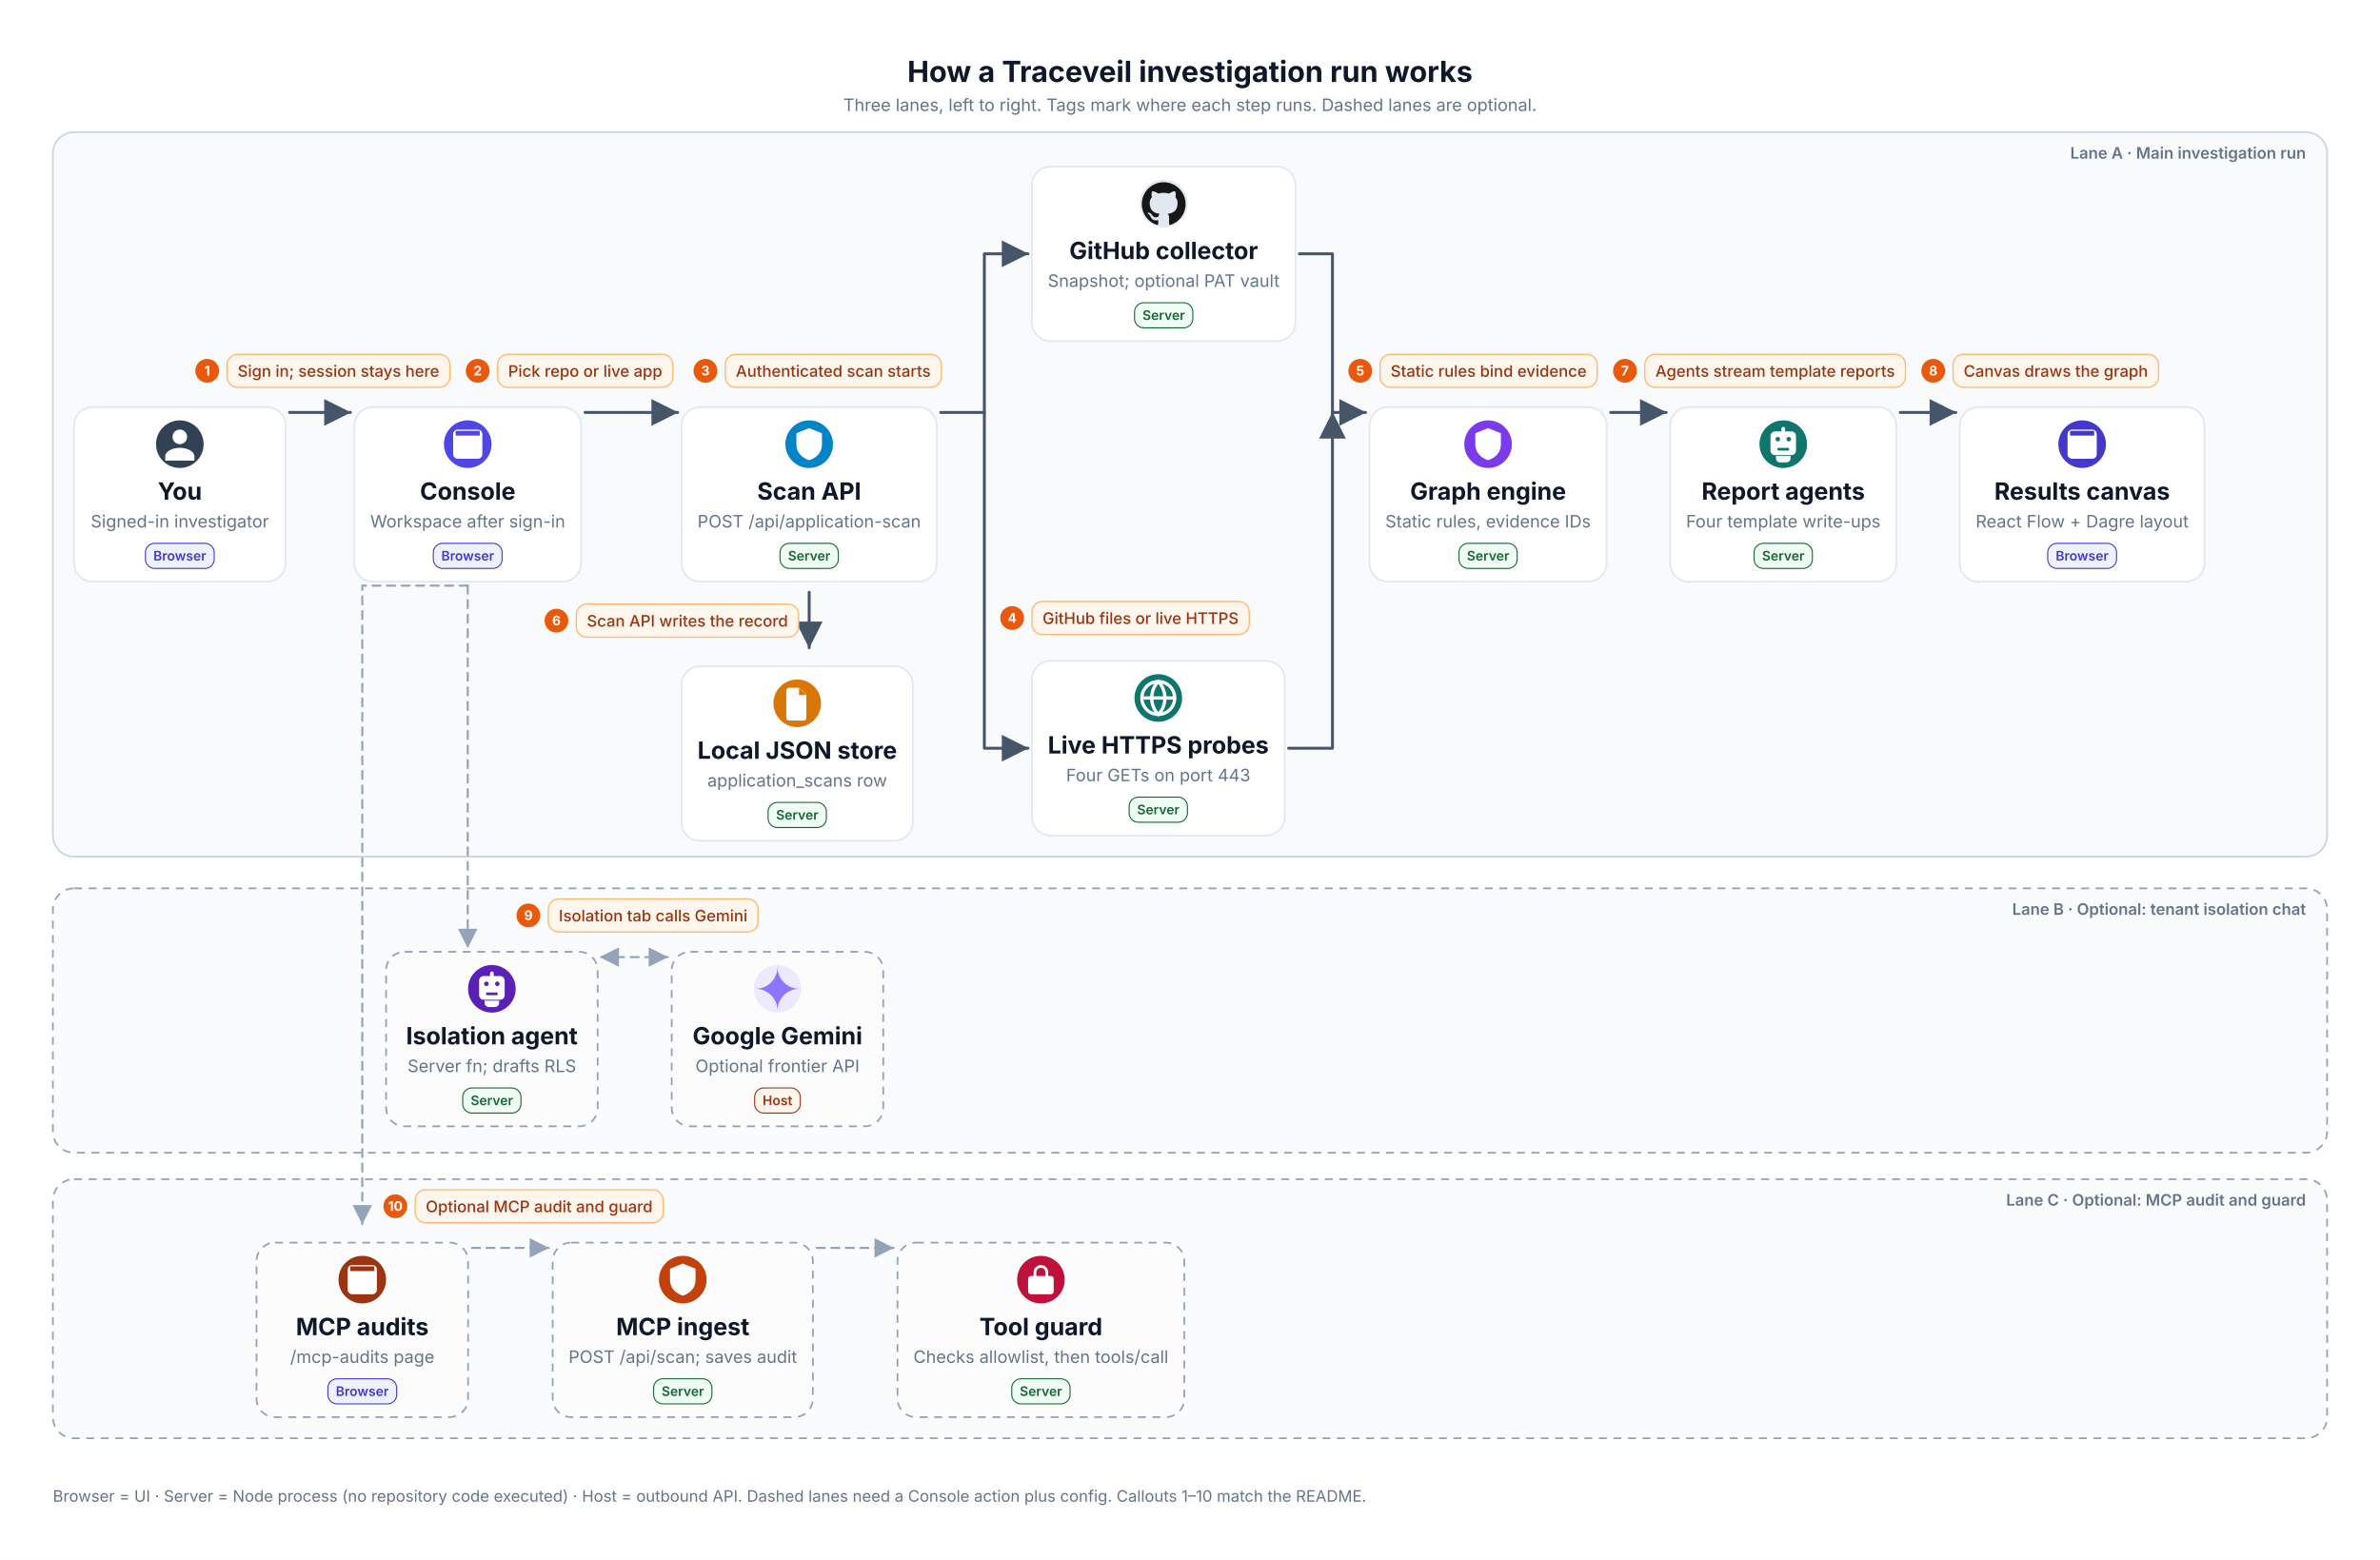
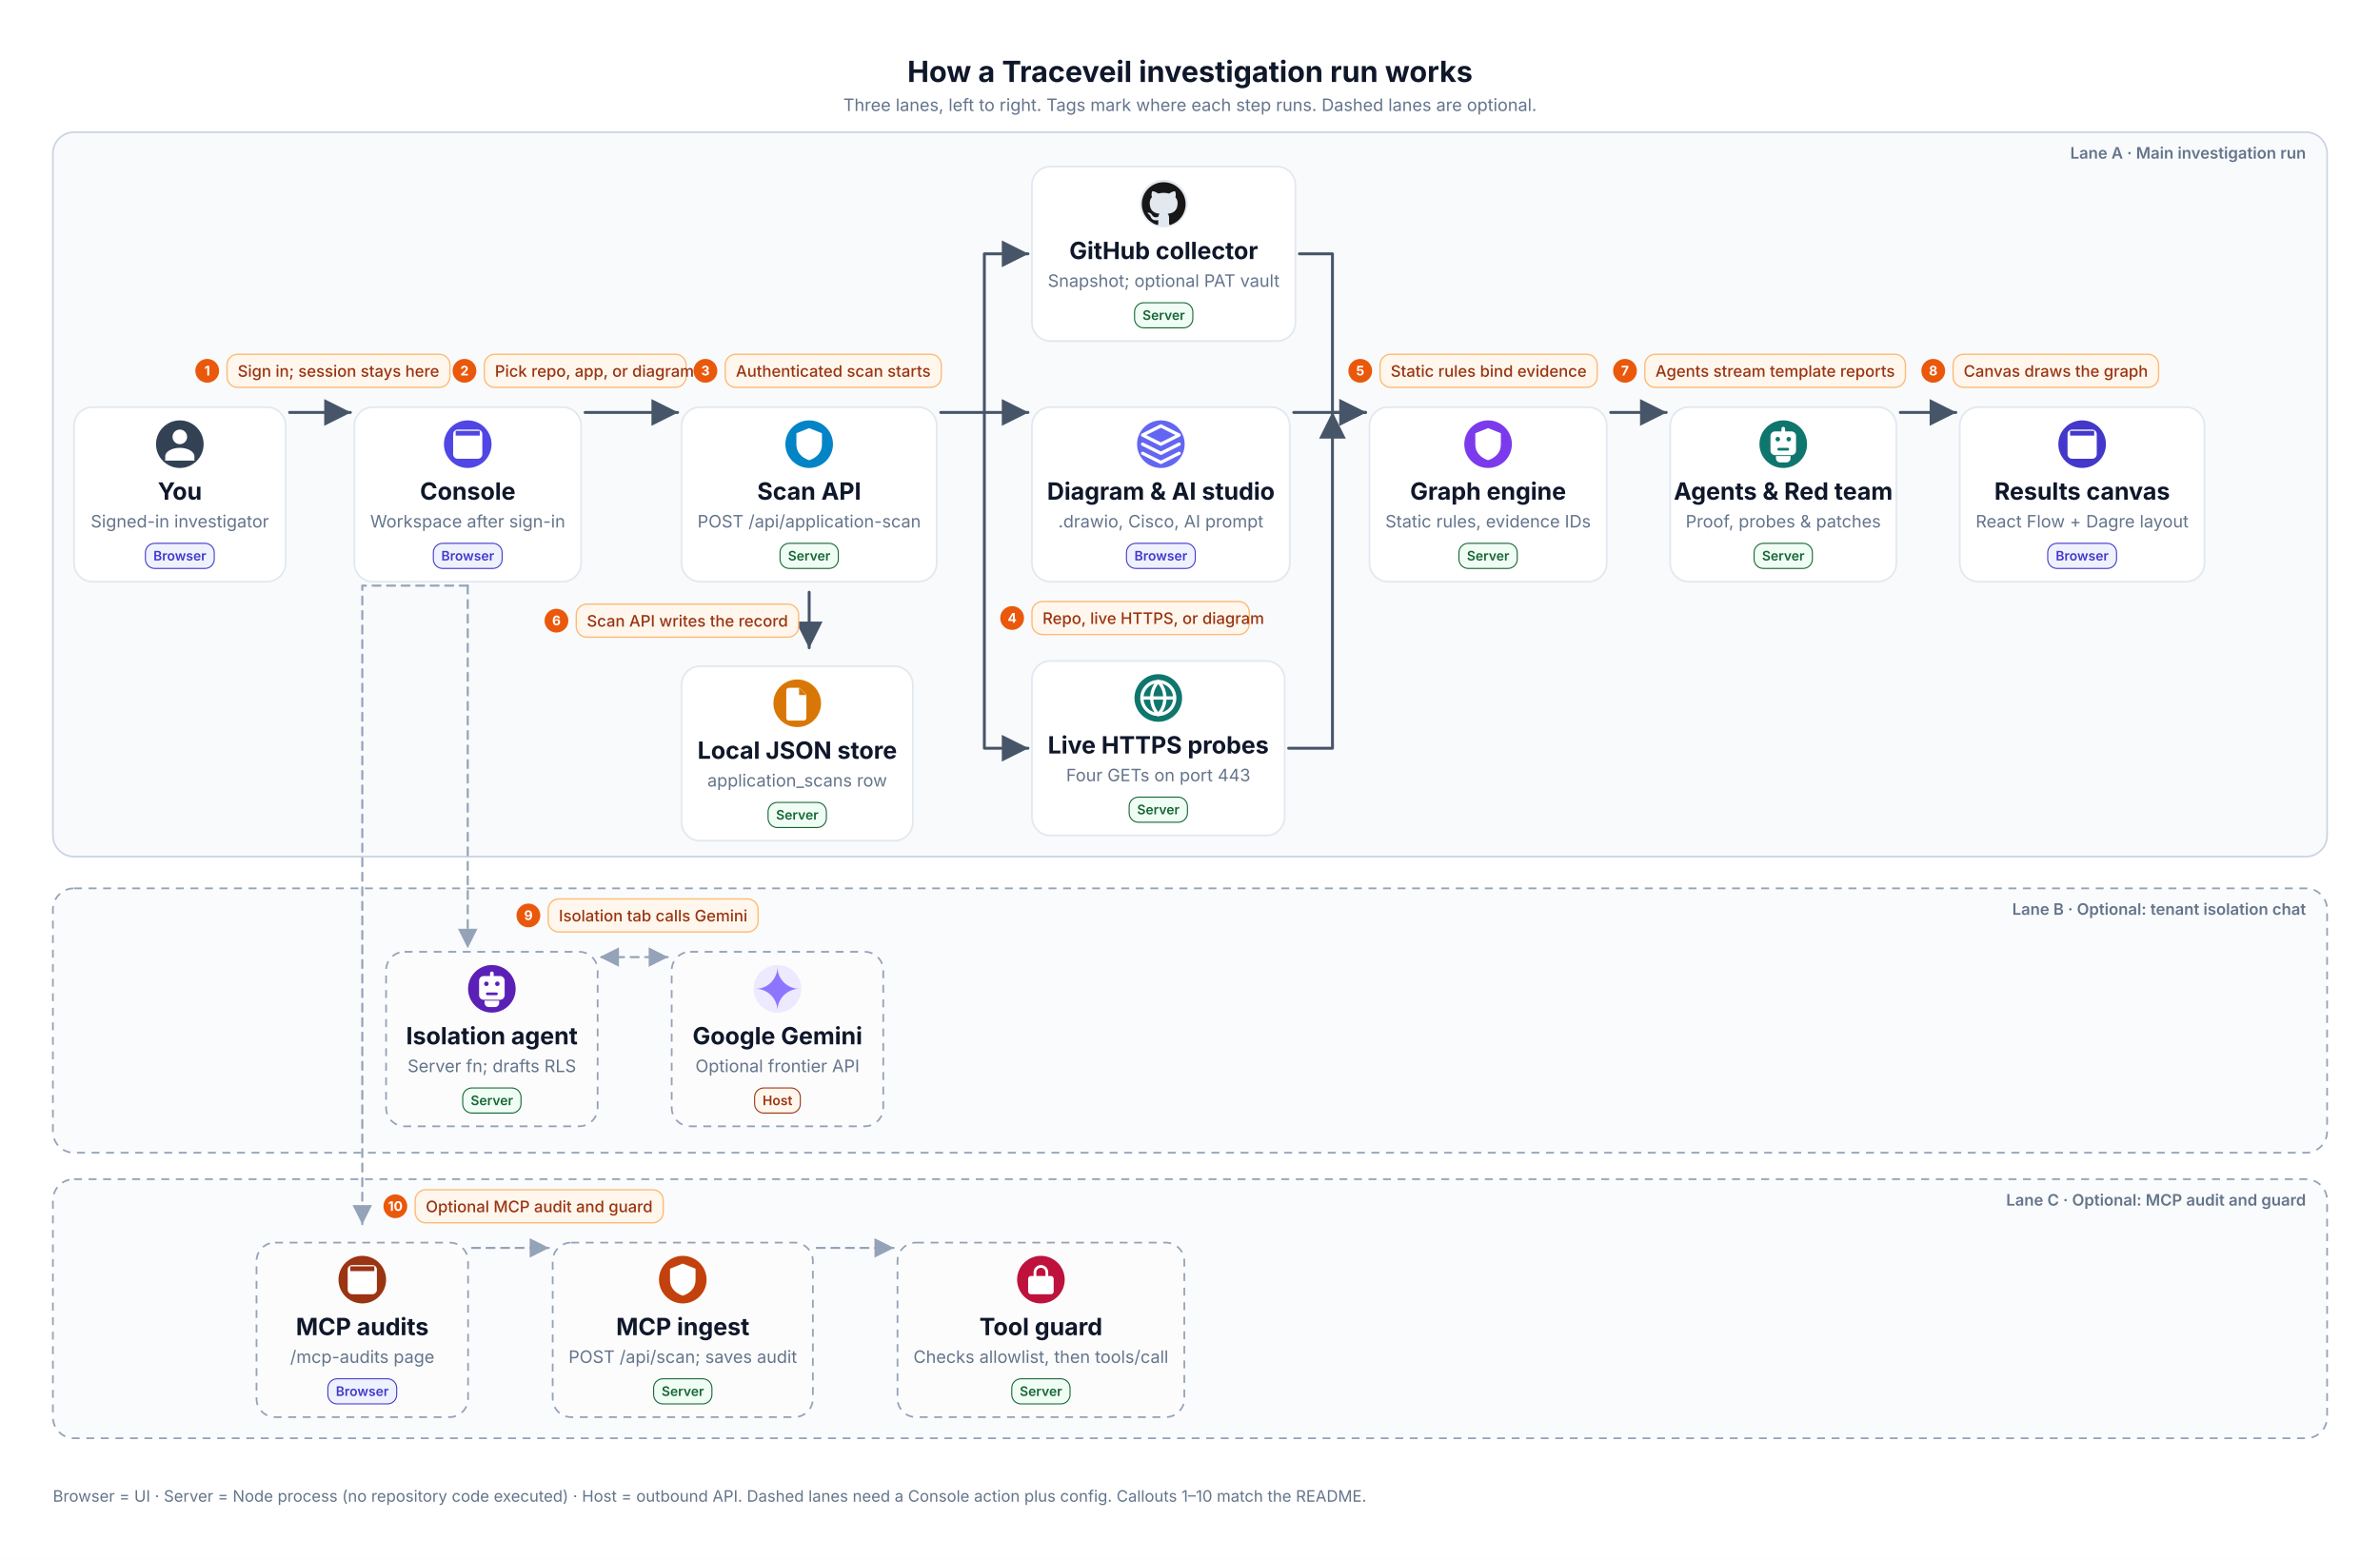
<svg xmlns="http://www.w3.org/2000/svg" viewBox="0 0 1800 1180" width="1800" height="1180" role="img" aria-labelledby="title desc">
  <defs>
    <marker id="arrow" markerWidth="10" markerHeight="10" refX="9" refY="5" orient="auto">
      <path d="M0,0.4 L9.2,5 L0,9.6" fill="#475569" />
    </marker>
    <marker id="arrow-dash" markerWidth="10" markerHeight="10" refX="9" refY="5" orient="auto">
      <path d="M0,0.4 L9.2,5 L0,9.6" fill="#94A3B8" />
    </marker>
    <marker id="arrow-start-dash" markerWidth="10" markerHeight="10" refX="1" refY="5" orient="auto">
      <path d="M9.2,0.4 L0,5 L9.2,9.6" fill="#94A3B8" />
    </marker>
    <style>svg { font-family: Inter, ui-sans-serif, system-ui, -apple-system, 'Segoe UI', sans-serif; }</style>
  </defs>
  <rect x="0.00" y="0.00" width="1800.00" height="1180.00" rx="0" fill="#FFFFFF" stroke="#FFFFFF" stroke-width="0" />
  <text x="900.00" y="62.00" font-size="22" font-weight="700" fill="#0F172A" text-anchor="middle">How a Traceveil investigation run works</text>
  <text x="900.00" y="84.00" font-size="13" font-weight="400" fill="#64748B" text-anchor="middle">Three lanes, left to right. Tags mark where each step runs. Dashed lanes are optional.</text>
  <rect x="40.00" y="100.00" width="1720.00" height="548.00" rx="16" fill="#F8FAFC" stroke="#CBD5E1" stroke-width="1.3" />
  <text x="1744.00" y="120.00" font-size="12" font-weight="600" fill="#64748B" text-anchor="end">Lane A  ·  Main investigation run</text>
  <rect x="40.00" y="672.00" width="1720.00" height="200.00" rx="16" fill="#FAFBFC" stroke="#94A3B8" stroke-width="1.3" stroke-dasharray="6 5" />
  <text x="1744.00" y="692.00" font-size="12" font-weight="600" fill="#64748B" text-anchor="end">Lane B  ·  Optional: tenant isolation chat</text>
  <rect x="40.00" y="892.00" width="1720.00" height="196.00" rx="16" fill="#FAFBFC" stroke="#94A3B8" stroke-width="1.3" stroke-dasharray="6 5" />
  <text x="1744.00" y="912.00" font-size="12" font-weight="600" fill="#64748B" text-anchor="end">Lane C  ·  Optional: MCP audit and guard</text>
  <rect x="56.00" y="308.00" width="160.00" height="132.00" rx="14" fill="#FFFFFF" stroke="#E2E8F0" stroke-width="1.3" />
  <circle cx="136.00" cy="336.00" r="18.00" fill="#334155" />
  <g transform="translate(119.44 319.44) scale(1.38)">
    <path d="M12 12a4 4 0 1 0 0-8 4 4 0 0 0 0 8zm0 2c-4.4 0-8 2.1-8 4.7V21h16v-2.3C20 16.1 16.4 14 12 14z" fill="#FFFFFF" />
  </g>
  <text x="136.00" y="378.00" font-size="18" font-weight="700" fill="#0F172A" text-anchor="middle">You</text>
  <text x="136.00" y="399.00" font-size="13" font-weight="400" fill="#64748B" text-anchor="middle">Signed-in investigator</text>
  <rect x="109.98" y="411.00" width="52.05" height="19.00" rx="7" fill="#EEF2FF" stroke="#4338CA" stroke-width="0.8" />
  <text x="136.00" y="424.00" font-size="10" font-weight="600" fill="#4338CA" text-anchor="middle">Browser</text>
  <rect x="268.00" y="308.00" width="171.50" height="132.00" rx="14" fill="#FFFFFF" stroke="#E2E8F0" stroke-width="1.3" />
  <circle cx="353.75" cy="336.00" r="18.00" fill="#4F46E5" />
  <g transform="translate(337.19 319.44) scale(1.38)">
    <path d="M4 6.5A2.5 2.5 0 0 1 6.5 4h11A2.5 2.5 0 0 1 20 6.5v11A2.5 2.5 0 0 1 17.5 20h-11A2.5 2.5 0 0 1 4 17.5v-11z M5.4 4.7h13.2v2.6H5.4z" fill="#FFFFFF" fill-rule="evenodd" />
  </g>
  <text x="353.75" y="378.00" font-size="18" font-weight="700" fill="#0F172A" text-anchor="middle">Console</text>
  <text x="353.75" y="399.00" font-size="13" font-weight="400" fill="#64748B" text-anchor="middle">Workspace after sign-in</text>
  <rect x="327.73" y="411.00" width="52.05" height="19.00" rx="7" fill="#EEF2FF" stroke="#4338CA" stroke-width="0.8" />
  <text x="353.75" y="424.00" font-size="10" font-weight="600" fill="#4338CA" text-anchor="middle">Browser</text>
  <rect x="515.50" y="308.00" width="192.97" height="132.00" rx="14" fill="#FFFFFF" stroke="#E2E8F0" stroke-width="1.3" />
  <circle cx="611.98" cy="336.00" r="18.00" fill="#0284C7" />
  <g transform="translate(595.42 319.44) scale(1.38)">
    <path d="M12 3.2 19 6v6.2c0 4.2-2.8 7.2-7 8.6-4.2-1.4-7-4.4-7-8.6V6l7-2.8z" fill="#FFFFFF" />
  </g>
  <text x="611.98" y="378.00" font-size="18" font-weight="700" fill="#0F172A" text-anchor="middle">Scan API</text>
  <text x="611.98" y="399.00" font-size="13" font-weight="400" fill="#64748B" text-anchor="middle">POST /api/application-scan</text>
  <rect x="589.94" y="411.00" width="44.09" height="19.00" rx="7" fill="#F0FDF4" stroke="#166534" stroke-width="0.8" />
  <text x="611.98" y="424.00" font-size="10" font-weight="600" fill="#166534" text-anchor="middle">Server</text>
  <rect x="780.47" y="126.00" width="199.28" height="132.00" rx="14" fill="#FFFFFF" stroke="#E2E8F0" stroke-width="1.3" />
  <circle cx="880.11" cy="154.00" r="18.00" fill="#E2E8F0" />
  <g transform="translate(863.55 137.44) scale(1.38)">
    <path d="M12 .297c-6.63 0-12 5.373-12 12 0 5.303 3.438 9.8 8.205 11.385.6.113.82-.258.82-.577 0-.285-.01-1.04-.015-2.04-3.338.724-4.042-1.61-4.042-1.61C4.422 18.07 3.633 17.7 3.633 17.7c-1.087-.744.084-.729.084-.729 1.205.084 1.838 1.236 1.838 1.236 1.07 1.835 2.809 1.305 3.495.998.108-.776.417-1.305.76-1.605-2.665-.3-5.466-1.332-5.466-5.93 0-1.31.465-2.38 1.235-3.22-.135-.303-.54-1.523.105-3.176 0 0 1.005-.322 3.3 1.23.96-.267 1.98-.399 3-.405 1.02.006 2.04.138 3 .405 2.28-1.552 3.285-1.23 3.285-1.23.645 1.653.24 2.873.12 3.176.765.84 1.23 1.91 1.23 3.22 0 4.61-2.805 5.625-5.475 5.92.42.36.81 1.096.81 2.22 0 1.606-.015 2.896-.015 3.286 0 .315.21.69.825.57C20.565 22.092 24 17.592 24 12.297c0-6.627-5.373-12-12-12" fill="#181717" />
  </g>
  <text x="880.11" y="196.00" font-size="18" font-weight="700" fill="#0F172A" text-anchor="middle">GitHub collector</text>
  <text x="880.11" y="217.00" font-size="13" font-weight="400" fill="#64748B" text-anchor="middle">Snapshot; optional PAT vault</text>
  <rect x="858.06" y="229.00" width="44.09" height="19.00" rx="7" fill="#F0FDF4" stroke="#166534" stroke-width="0.8" />
  <text x="880.11" y="242.00" font-size="10" font-weight="600" fill="#166534" text-anchor="middle">Server</text>
  <rect x="780.47" y="500.00" width="191.11" height="132.00" rx="14" fill="#FFFFFF" stroke="#E2E8F0" stroke-width="1.3" />
  <circle cx="876.02" cy="528.00" r="18.00" fill="#0F766E" />
  <g transform="translate(859.46 511.44) scale(1.38)">
    <path d="M12 21a9 9 0 1 0 0-18 9 9 0 0 0 0 18z" fill="none" stroke="#FFFFFF" stroke-width="1.8" />
    <path d="M3 12h18" fill="none" stroke="#FFFFFF" stroke-width="1.8" />
    <path d="M12 3c2.4 2.4 3.6 5.6 3.6 9s-1.2 6.6-3.6 9c-2.4-2.4-3.6-5.6-3.6-9S9.6 5.4 12 3z" fill="none" stroke="#FFFFFF" stroke-width="1.8" />
  </g>
  <text x="876.02" y="570.00" font-size="18" font-weight="700" fill="#0F172A" text-anchor="middle">Live HTTPS probes</text>
  <text x="876.02" y="591.00" font-size="13" font-weight="400" fill="#64748B" text-anchor="middle">Four GETs on port 443</text>
  <rect x="853.98" y="603.00" width="44.09" height="19.00" rx="7" fill="#F0FDF4" stroke="#166534" stroke-width="0.8" />
  <text x="876.02" y="616.00" font-size="10" font-weight="600" fill="#166534" text-anchor="middle">Server</text>
+   <rect x="780.47" y="308.00" width="195.00" height="132.00" rx="14" fill="#FFFFFF" stroke="#E2E8F0" stroke-width="1.3" />
+   <circle cx="877.97" cy="336.00" r="18.00" fill="#6366F1" />
+   <g transform="translate(861.41 319.44) scale(1.38)">
+     <path d="M12 2L2 7l10 5 10-5-10-5z M2 17l10 5 10-5 M2 12l10 5 10-5" fill="none" stroke="#FFFFFF" stroke-width="1.8" stroke-linejoin="round" stroke-linecap="round" />
+   </g>
+   <text x="877.97" y="378.00" font-size="18" font-weight="700" fill="#0F172A" text-anchor="middle">Diagram &amp; AI studio</text>
+   <text x="877.97" y="399.00" font-size="13" font-weight="400" fill="#64748B" text-anchor="middle">.drawio, Cisco, AI prompt</text>
+   <rect x="851.95" y="411.00" width="52.05" height="19.00" rx="7" fill="#EEF2FF" stroke="#4338CA" stroke-width="0.8" />
+   <text x="877.97" y="424.00" font-size="10" font-weight="600" fill="#4338CA" text-anchor="middle">Browser</text>
  <rect x="1035.75" y="308.00" width="179.41" height="132.00" rx="14" fill="#FFFFFF" stroke="#E2E8F0" stroke-width="1.3" />
  <circle cx="1125.45" cy="336.00" r="18.00" fill="#7C3AED" />
  <g transform="translate(1108.89 319.44) scale(1.38)">
    <path d="M12 3.2 19 6v6.2c0 4.2-2.8 7.2-7 8.6-4.2-1.4-7-4.4-7-8.6V6l7-2.8z" fill="#FFFFFF" />
  </g>
  <text x="1125.45" y="378.00" font-size="18" font-weight="700" fill="#0F172A" text-anchor="middle">Graph engine</text>
  <text x="1125.45" y="399.00" font-size="13" font-weight="400" fill="#64748B" text-anchor="middle">Static rules, evidence IDs</text>
  <rect x="1103.41" y="411.00" width="44.09" height="19.00" rx="7" fill="#F0FDF4" stroke="#166534" stroke-width="0.8" />
  <text x="1125.45" y="424.00" font-size="10" font-weight="600" fill="#166534" text-anchor="middle">Server</text>
  <rect x="1263.16" y="308.00" width="171.05" height="132.00" rx="14" fill="#FFFFFF" stroke="#E2E8F0" stroke-width="1.3" />
  <circle cx="1348.68" cy="336.00" r="18.00" fill="#0F766E" />
  <g transform="translate(1332.12 319.44) scale(1.38)">
    <path d="M12 2.5a1 1 0 0 1 1 1V5h3.5A2.5 2.5 0 0 1 19 7.5v8A2.5 2.5 0 0 1 16.5 18h-9A2.5 2.5 0 0 1 5 15.5v-8A2.5 2.5 0 0 1 7.5 5H11V3.5a1 1 0 0 1 1-1z M9 10.5a1.25 1.25 0 1 0 0-2.5 1.25 1.25 0 0 0 0 2.5zm6 0a1.25 1.25 0 1 0 0-2.5 1.25 1.25 0 0 0 0 2.5z M9.5 14h5a.75.75 0 0 1 0 1.5h-5A.75.75 0 0 1 9.5 14z" fill="#FFFFFF" fill-rule="evenodd" />
    <path d="M8 18.5v1.2A2.3 2.3 0 0 0 10.3 22h3.4A2.3 2.3 0 0 0 16 19.7v-1.2" fill="#FFFFFF" />
  </g>
-   <text x="1348.68" y="378.00" font-size="18" font-weight="700" fill="#0F172A" text-anchor="middle">Report agents</text>
-   <text x="1348.68" y="399.00" font-size="13" font-weight="400" fill="#64748B" text-anchor="middle">Four template write-ups</text>
+   <text x="1348.68" y="378.00" font-size="18" font-weight="700" fill="#0F172A" text-anchor="middle">Agents &amp; Red team</text>
+   <text x="1348.68" y="399.00" font-size="13" font-weight="400" fill="#64748B" text-anchor="middle">Proof, probes &amp; patches</text>
  <rect x="1326.63" y="411.00" width="44.09" height="19.00" rx="7" fill="#F0FDF4" stroke="#166534" stroke-width="0.8" />
  <text x="1348.68" y="424.00" font-size="10" font-weight="600" fill="#166534" text-anchor="middle">Server</text>
  <rect x="1482.20" y="308.00" width="185.05" height="132.00" rx="14" fill="#FFFFFF" stroke="#E2E8F0" stroke-width="1.3" />
  <circle cx="1574.73" cy="336.00" r="18.00" fill="#4338CA" />
  <g transform="translate(1558.17 319.44) scale(1.38)">
    <path d="M4 6.5A2.5 2.5 0 0 1 6.5 4h11A2.5 2.5 0 0 1 20 6.5v11A2.5 2.5 0 0 1 17.5 20h-11A2.5 2.5 0 0 1 4 17.5v-11z M5.4 4.7h13.2v2.6H5.4z" fill="#FFFFFF" fill-rule="evenodd" />
  </g>
  <text x="1574.73" y="378.00" font-size="18" font-weight="700" fill="#0F172A" text-anchor="middle">Results canvas</text>
  <text x="1574.73" y="399.00" font-size="13" font-weight="400" fill="#64748B" text-anchor="middle">React Flow + Dagre layout</text>
  <rect x="1548.70" y="411.00" width="52.05" height="19.00" rx="7" fill="#EEF2FF" stroke="#4338CA" stroke-width="0.8" />
  <text x="1574.73" y="424.00" font-size="10" font-weight="600" fill="#4338CA" text-anchor="middle">Browser</text>
  <rect x="515.50" y="504.00" width="174.89" height="132.00" rx="14" fill="#FFFFFF" stroke="#E2E8F0" stroke-width="1.3" />
  <circle cx="602.95" cy="532.00" r="18.00" fill="#D97706" />
  <g transform="translate(586.39 515.44) scale(1.38)">
    <path d="M7 3.5h6.2L17 7.3V20a1.5 1.5 0 0 1-1.5 1.5h-8A1.5 1.5 0 0 1 6 20V5A1.5 1.5 0 0 1 7.5 3.5H7zm6 0v4h4" fill="#FFFFFF" />
  </g>
  <text x="602.95" y="574.00" font-size="18" font-weight="700" fill="#0F172A" text-anchor="middle">Local JSON store</text>
  <text x="602.95" y="595.00" font-size="13" font-weight="400" fill="#64748B" text-anchor="middle">application_scans row</text>
  <rect x="580.90" y="607.00" width="44.09" height="19.00" rx="7" fill="#F0FDF4" stroke="#166534" stroke-width="0.8" />
  <text x="602.95" y="620.00" font-size="10" font-weight="600" fill="#166534" text-anchor="middle">Server</text>
  <rect x="292.00" y="720.00" width="160.00" height="132.00" rx="14" fill="#FCFCFD" stroke="#94A3B8" stroke-width="1.3" stroke-dasharray="6 5" />
  <circle cx="372.00" cy="748.00" r="18.00" fill="#5B21B6" />
  <g transform="translate(355.44 731.44) scale(1.38)">
    <path d="M12 2.5a1 1 0 0 1 1 1V5h3.5A2.5 2.5 0 0 1 19 7.5v8A2.5 2.5 0 0 1 16.5 18h-9A2.5 2.5 0 0 1 5 15.5v-8A2.5 2.5 0 0 1 7.5 5H11V3.5a1 1 0 0 1 1-1z M9 10.5a1.25 1.25 0 1 0 0-2.5 1.25 1.25 0 0 0 0 2.5zm6 0a1.25 1.25 0 1 0 0-2.5 1.25 1.25 0 0 0 0 2.5z M9.5 14h5a.75.75 0 0 1 0 1.5h-5A.75.75 0 0 1 9.5 14z" fill="#FFFFFF" fill-rule="evenodd" />
    <path d="M8 18.5v1.2A2.3 2.3 0 0 0 10.3 22h3.4A2.3 2.3 0 0 0 16 19.7v-1.2" fill="#FFFFFF" />
  </g>
  <text x="372.00" y="790.00" font-size="18" font-weight="700" fill="#0F172A" text-anchor="middle">Isolation agent</text>
  <text x="372.00" y="811.00" font-size="13" font-weight="400" fill="#64748B" text-anchor="middle">Server fn; drafts RLS</text>
  <rect x="349.95" y="823.00" width="44.09" height="19.00" rx="7" fill="#F0FDF4" stroke="#166534" stroke-width="0.8" />
  <text x="372.00" y="836.00" font-size="10" font-weight="600" fill="#166534" text-anchor="middle">Server</text>
  <rect x="508.00" y="720.00" width="160.00" height="132.00" rx="14" fill="#FCFCFD" stroke="#94A3B8" stroke-width="1.3" stroke-dasharray="6 5" />
  <circle cx="588.00" cy="748.00" r="18.00" fill="#EDE9FE" />
  <g transform="translate(571.44 731.44) scale(1.38)">
    <path d="M11.04 19.32Q12 21.51 12 24q0-2.49.93-4.68.96-2.19 2.58-3.81t3.81-2.55Q21.51 12 24 12q-2.49 0-4.68-.93a12.3 12.3 0 0 1-3.81-2.58 12.3 12.3 0 0 1-2.58-3.81Q12 2.49 12 0q0 2.49-.96 4.68-.93 2.19-2.55 3.81a12.3 12.3 0 0 1-3.81 2.58Q2.49 12 0 12q2.49 0 4.68.96 2.19.93 3.81 2.55t2.55 3.81" fill="#8E75FF" />
  </g>
  <text x="588.00" y="790.00" font-size="18" font-weight="700" fill="#0F172A" text-anchor="middle">Google Gemini</text>
  <text x="588.00" y="811.00" font-size="13" font-weight="400" fill="#64748B" text-anchor="middle">Optional frontier API</text>
  <rect x="570.71" y="823.00" width="34.58" height="19.00" rx="7" fill="#FFF7ED" stroke="#9A3412" stroke-width="0.8" />
  <text x="588.00" y="836.00" font-size="10" font-weight="600" fill="#9A3412" text-anchor="middle">Host</text>
  <rect x="194.00" y="940.00" width="160.00" height="132.00" rx="14" fill="#FCFCFD" stroke="#94A3B8" stroke-width="1.3" stroke-dasharray="6 5" />
  <circle cx="274.00" cy="968.00" r="18.00" fill="#9A3412" />
  <g transform="translate(257.44 951.44) scale(1.38)">
    <path d="M4 6.5A2.5 2.5 0 0 1 6.5 4h11A2.5 2.5 0 0 1 20 6.5v11A2.5 2.5 0 0 1 17.5 20h-11A2.5 2.5 0 0 1 4 17.5v-11z M5.4 4.7h13.2v2.6H5.4z" fill="#FFFFFF" fill-rule="evenodd" />
  </g>
  <text x="274.00" y="1010.00" font-size="18" font-weight="700" fill="#0F172A" text-anchor="middle">MCP audits</text>
  <text x="274.00" y="1031.00" font-size="13" font-weight="400" fill="#64748B" text-anchor="middle">/mcp-audits page</text>
  <rect x="247.98" y="1043.00" width="52.05" height="19.00" rx="7" fill="#EEF2FF" stroke="#4338CA" stroke-width="0.8" />
  <text x="274.00" y="1056.00" font-size="10" font-weight="600" fill="#4338CA" text-anchor="middle">Browser</text>
  <rect x="418.00" y="940.00" width="196.78" height="132.00" rx="14" fill="#FCFCFD" stroke="#94A3B8" stroke-width="1.3" stroke-dasharray="6 5" />
  <circle cx="516.39" cy="968.00" r="18.00" fill="#C2410C" />
  <g transform="translate(499.83 951.44) scale(1.38)">
    <path d="M12 3.2 19 6v6.2c0 4.2-2.8 7.2-7 8.6-4.2-1.4-7-4.4-7-8.6V6l7-2.8z" fill="#FFFFFF" />
  </g>
  <text x="516.39" y="1010.00" font-size="18" font-weight="700" fill="#0F172A" text-anchor="middle">MCP ingest</text>
  <text x="516.39" y="1031.00" font-size="13" font-weight="400" fill="#64748B" text-anchor="middle">POST /api/scan; saves audit</text>
  <rect x="494.34" y="1043.00" width="44.09" height="19.00" rx="7" fill="#F0FDF4" stroke="#166534" stroke-width="0.8" />
  <text x="516.39" y="1056.00" font-size="10" font-weight="600" fill="#166534" text-anchor="middle">Server</text>
  <rect x="678.78" y="940.00" width="216.92" height="132.00" rx="14" fill="#FCFCFD" stroke="#94A3B8" stroke-width="1.3" stroke-dasharray="6 5" />
  <circle cx="787.24" cy="968.00" r="18.00" fill="#BE123C" />
  <g transform="translate(770.68 951.44) scale(1.38)">
    <path d="M8 10V7.8A4 4 0 0 1 12 4a4 4 0 0 1 4 3.8V10h1.5A1.5 1.5 0 0 1 19 11.5v7A1.5 1.5 0 0 1 17.5 20h-11A1.5 1.5 0 0 1 5 18.5v-7A1.5 1.5 0 0 1 6.5 10H8zm1.5 0h5V7.8A2.5 2.5 0 0 0 12 5.5 2.5 2.5 0 0 0 9.5 7.8V10z" fill="#FFFFFF" />
  </g>
  <text x="787.24" y="1010.00" font-size="18" font-weight="700" fill="#0F172A" text-anchor="middle">Tool guard</text>
  <text x="787.24" y="1031.00" font-size="13" font-weight="400" fill="#64748B" text-anchor="middle">Checks allowlist, then tools/call</text>
  <rect x="765.20" y="1043.00" width="44.09" height="19.00" rx="7" fill="#F0FDF4" stroke="#166534" stroke-width="0.8" />
  <text x="787.24" y="1056.00" font-size="10" font-weight="600" fill="#166534" text-anchor="middle">Server</text>
  <path d="M 219.00 312.00 L 265.00 312.00" fill="none" stroke="#475569" stroke-width="2.2" stroke-linejoin="round" stroke-linecap="round" marker-end="url(#arrow)" />
  <rect x="171.72" y="268.00" width="168.56" height="25.00" rx="8" fill="#FFF7ED" stroke="#FDBA74" stroke-width="1" />
  <circle cx="156.72" cy="280.50" r="9.00" fill="#EA580C" />
  <text x="156.72" y="284.00" font-size="10" font-weight="700" fill="#FFFFFF" text-anchor="middle">1</text>
  <text x="179.72" y="285.00" font-size="12" font-weight="500" fill="#9A3412">Sign in; session stays here</text>
  <path d="M 442.50 312.00 L 512.50 312.00" fill="none" stroke="#475569" stroke-width="2.2" stroke-linejoin="round" stroke-linecap="round" marker-end="url(#arrow)" />
-   <rect x="376.28" y="268.00" width="132.61" height="25.00" rx="8" fill="#FFF7ED" stroke="#FDBA74" stroke-width="1" />
-   <circle cx="361.28" cy="280.50" r="9.00" fill="#EA580C" />
-   <text x="361.28" y="284.00" font-size="10" font-weight="700" fill="#FFFFFF" text-anchor="middle">2</text>
-   <text x="384.28" y="285.00" font-size="12" font-weight="500" fill="#9A3412">Pick repo or live app</text>
+   <rect x="366.28" y="268.00" width="152.61" height="25.00" rx="8" fill="#FFF7ED" stroke="#FDBA74" stroke-width="1" />
+   <circle cx="351.28" cy="280.50" r="9.00" fill="#EA580C" />
+   <text x="351.28" y="284.00" font-size="10" font-weight="700" fill="#FFFFFF" text-anchor="middle">2</text>
+   <text x="374.28" y="285.00" font-size="12" font-weight="500" fill="#9A3412">Pick repo, app, or diagram</text>
  <rect x="548.50" y="268.00" width="163.38" height="25.00" rx="8" fill="#FFF7ED" stroke="#FDBA74" stroke-width="1" />
  <circle cx="533.50" cy="280.50" r="9.00" fill="#EA580C" />
  <text x="533.50" y="284.00" font-size="10" font-weight="700" fill="#FFFFFF" text-anchor="middle">3</text>
  <text x="556.50" y="285.00" font-size="12" font-weight="500" fill="#9A3412">Authenticated scan starts</text>
  <path d="M 711.47 312.00 L 744.47 312.00 L 744.47 192.00 L 777.47 192.00" fill="none" stroke="#475569" stroke-width="2.2" stroke-linejoin="round" stroke-linecap="round" marker-end="url(#arrow)" />
  <path d="M 744.47 312.00 L 744.47 566.00 L 777.47 566.00" fill="none" stroke="#475569" stroke-width="2.2" stroke-linejoin="round" stroke-linecap="round" marker-end="url(#arrow)" />
+   <path d="M 744.47 312.00 L 777.47 312.00" fill="none" stroke="#475569" stroke-width="2.2" stroke-linejoin="round" stroke-linecap="round" marker-end="url(#arrow)" />
+   <path d="M 978.47 312.00 L 1032.75 312.00" fill="none" stroke="#475569" stroke-width="2.2" stroke-linejoin="round" stroke-linecap="round" marker-end="url(#arrow)" />
  <rect x="780.47" y="455.00" width="164.34" height="25.00" rx="8" fill="#FFF7ED" stroke="#FDBA74" stroke-width="1" />
  <circle cx="765.47" cy="467.50" r="9.00" fill="#EA580C" />
  <text x="765.47" y="471.00" font-size="10" font-weight="700" fill="#FFFFFF" text-anchor="middle">4</text>
-   <text x="788.47" y="472.00" font-size="12" font-weight="500" fill="#9A3412">GitHub files or live HTTPS</text>
+   <text x="788.47" y="472.00" font-size="12" font-weight="500" fill="#9A3412">Repo, live HTTPS, or diagram</text>
  <path d="M 982.75 192.00 L 1007.75 192.00 L 1007.75 312.00 L 1032.75 312.00" fill="none" stroke="#475569" stroke-width="2.2" stroke-linejoin="round" stroke-linecap="round" marker-end="url(#arrow)" />
  <path d="M 974.58 566.00 L 1007.75 566.00 L 1007.75 312.00" fill="none" stroke="#475569" stroke-width="2.2" stroke-linejoin="round" stroke-linecap="round" marker-end="url(#arrow)" />
  <rect x="1043.75" y="268.00" width="164.23" height="25.00" rx="8" fill="#FFF7ED" stroke="#FDBA74" stroke-width="1" />
  <circle cx="1028.75" cy="280.50" r="9.00" fill="#EA580C" />
  <text x="1028.75" y="284.00" font-size="10" font-weight="700" fill="#FFFFFF" text-anchor="middle">5</text>
  <text x="1051.75" y="285.00" font-size="12" font-weight="500" fill="#9A3412">Static rules bind evidence</text>
  <path d="M 611.98 448.00 L 611.98 490.00" fill="none" stroke="#475569" stroke-width="2.2" stroke-linejoin="round" stroke-linecap="round" marker-end="url(#arrow)" />
  <rect x="435.84" y="457.00" width="168.14" height="25.00" rx="8" fill="#FFF7ED" stroke="#FDBA74" stroke-width="1" />
  <circle cx="420.84" cy="469.50" r="9.00" fill="#EA580C" />
  <text x="420.84" y="473.00" font-size="10" font-weight="700" fill="#FFFFFF" text-anchor="middle">6</text>
  <text x="443.84" y="474.00" font-size="12" font-weight="500" fill="#9A3412">Scan API writes the record</text>
  <path d="M 1218.16 312.00 L 1260.16 312.00" fill="none" stroke="#475569" stroke-width="2.2" stroke-linejoin="round" stroke-linecap="round" marker-end="url(#arrow)" />
  <rect x="1243.98" y="268.00" width="197.12" height="25.00" rx="8" fill="#FFF7ED" stroke="#FDBA74" stroke-width="1" />
  <circle cx="1228.98" cy="280.50" r="9.00" fill="#EA580C" />
  <text x="1228.98" y="284.00" font-size="10" font-weight="700" fill="#FFFFFF" text-anchor="middle">7</text>
  <text x="1251.98" y="285.00" font-size="12" font-weight="500" fill="#9A3412">Agents stream template reports</text>
  <path d="M 1437.20 312.00 L 1479.20 312.00" fill="none" stroke="#475569" stroke-width="2.2" stroke-linejoin="round" stroke-linecap="round" marker-end="url(#arrow)" />
  <rect x="1477.11" y="268.00" width="155.44" height="25.00" rx="8" fill="#FFF7ED" stroke="#FDBA74" stroke-width="1" />
  <circle cx="1462.11" cy="280.50" r="9.00" fill="#EA580C" />
  <text x="1462.11" y="284.00" font-size="10" font-weight="700" fill="#FFFFFF" text-anchor="middle">8</text>
  <text x="1485.11" y="285.00" font-size="12" font-weight="500" fill="#9A3412">Canvas draws the graph</text>
  <path d="M 353.75 443.00 L 353.75 717.00" fill="none" stroke="#94A3B8" stroke-width="1.6" stroke-linejoin="round" stroke-linecap="round" marker-end="url(#arrow-dash)" stroke-dasharray="6 5" />
  <path d="M 455.00 724.00 L 505.00 724.00" fill="none" stroke="#94A3B8" stroke-width="1.6" stroke-linejoin="round" stroke-linecap="round" marker-end="url(#arrow-dash)" marker-start="url(#arrow-start-dash)" stroke-dasharray="6 5" />
  <rect x="414.63" y="680.00" width="158.73" height="25.00" rx="8" fill="#FFF7ED" stroke="#FDBA74" stroke-width="1" />
  <circle cx="399.63" cy="692.50" r="9.00" fill="#EA580C" />
  <text x="399.63" y="696.00" font-size="10" font-weight="700" fill="#FFFFFF" text-anchor="middle">9</text>
  <text x="422.63" y="697.00" font-size="12" font-weight="500" fill="#9A3412">Isolation tab calls Gemini</text>
  <path d="M 353.75 443.00 L 274.00 443.00 L 274.00 926.00" fill="none" stroke="#94A3B8" stroke-width="1.6" stroke-linejoin="round" stroke-linecap="round" marker-end="url(#arrow-dash)" stroke-dasharray="6 5" />
  <path d="M 357.00 944.00 L 415.00 944.00" fill="none" stroke="#94A3B8" stroke-width="1.6" stroke-linejoin="round" stroke-linecap="round" marker-end="url(#arrow-dash)" stroke-dasharray="6 5" />
  <path d="M 617.78 944.00 L 675.78 944.00" fill="none" stroke="#94A3B8" stroke-width="1.6" stroke-linejoin="round" stroke-linecap="round" marker-end="url(#arrow-dash)" stroke-dasharray="6 5" />
  <rect x="314.00" y="900.00" width="187.62" height="25.00" rx="8" fill="#FFF7ED" stroke="#FDBA74" stroke-width="1" />
  <circle cx="299.00" cy="912.50" r="9.00" fill="#EA580C" />
  <text x="299.00" y="916.00" font-size="10" font-weight="700" fill="#FFFFFF" text-anchor="middle">10</text>
  <text x="322.00" y="917.00" font-size="12" font-weight="500" fill="#9A3412">Optional MCP audit and guard</text>
  <text x="40.00" y="1136.00" font-size="12" font-weight="400" fill="#64748B">Browser = UI  ·  Server = Node process (no repository code executed)  ·  Host = outbound API.  Dashed lanes need a Console action plus config.  Callouts 1–10 match the README.</text>
</svg>
